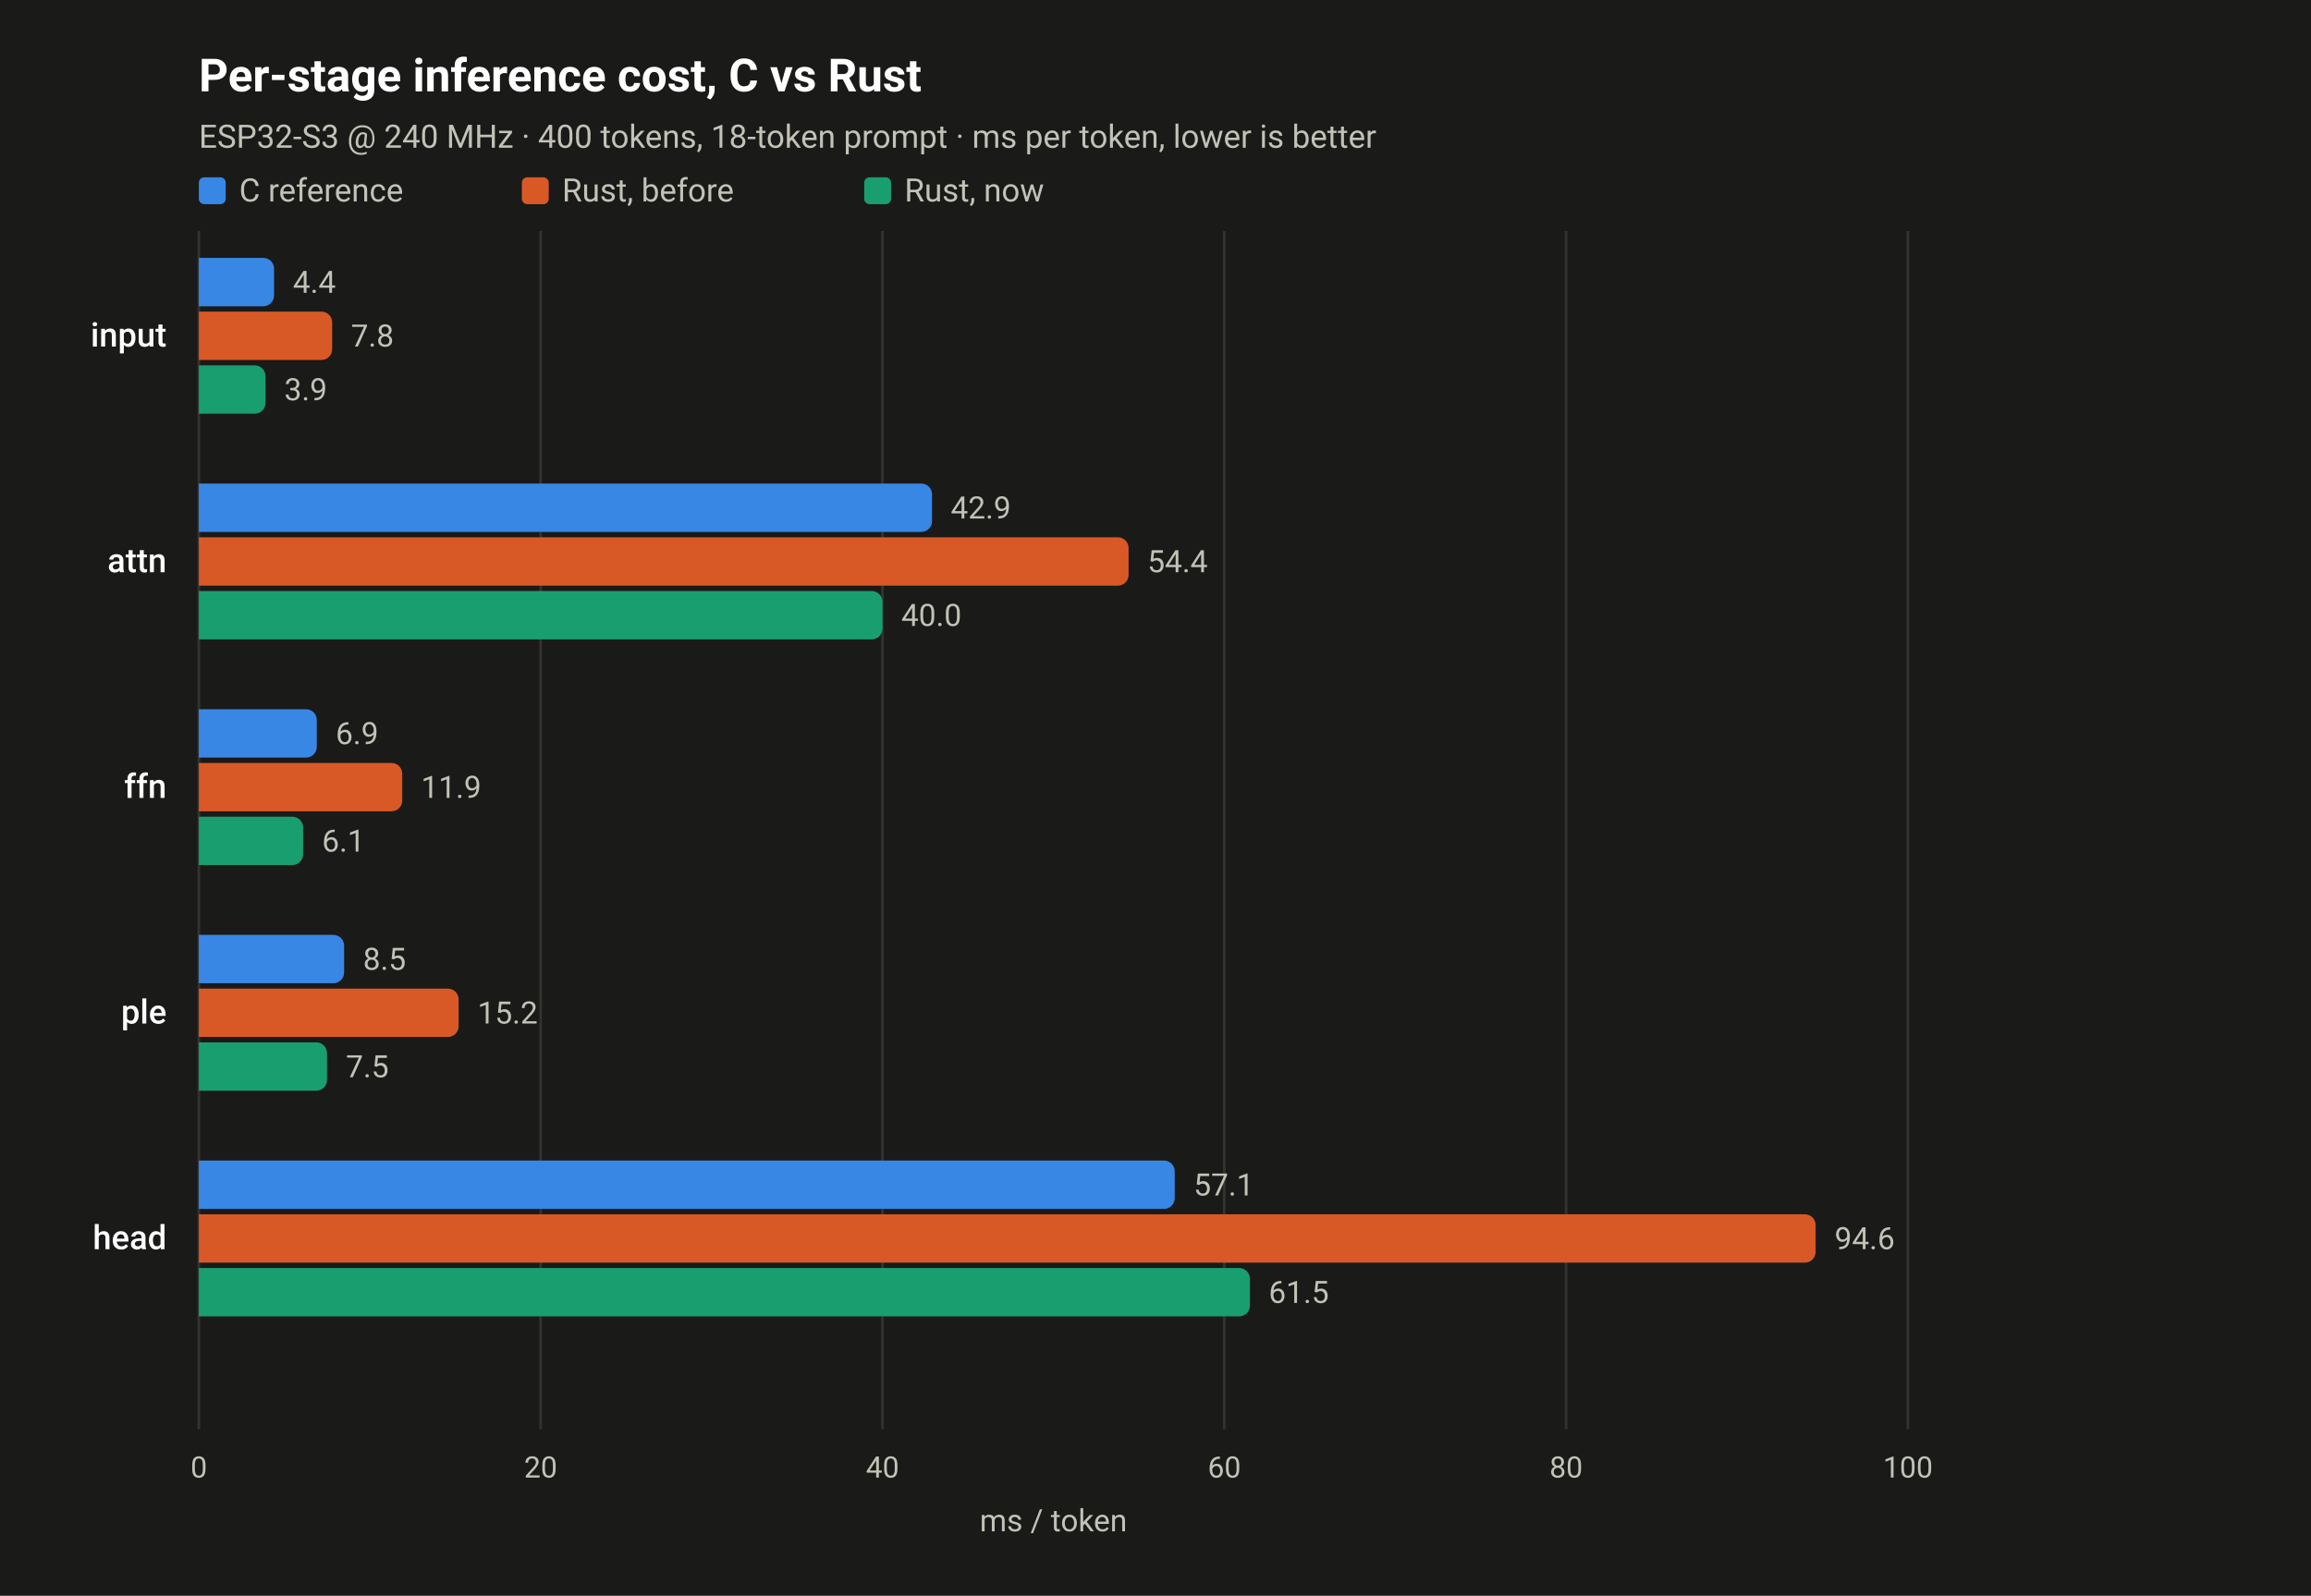
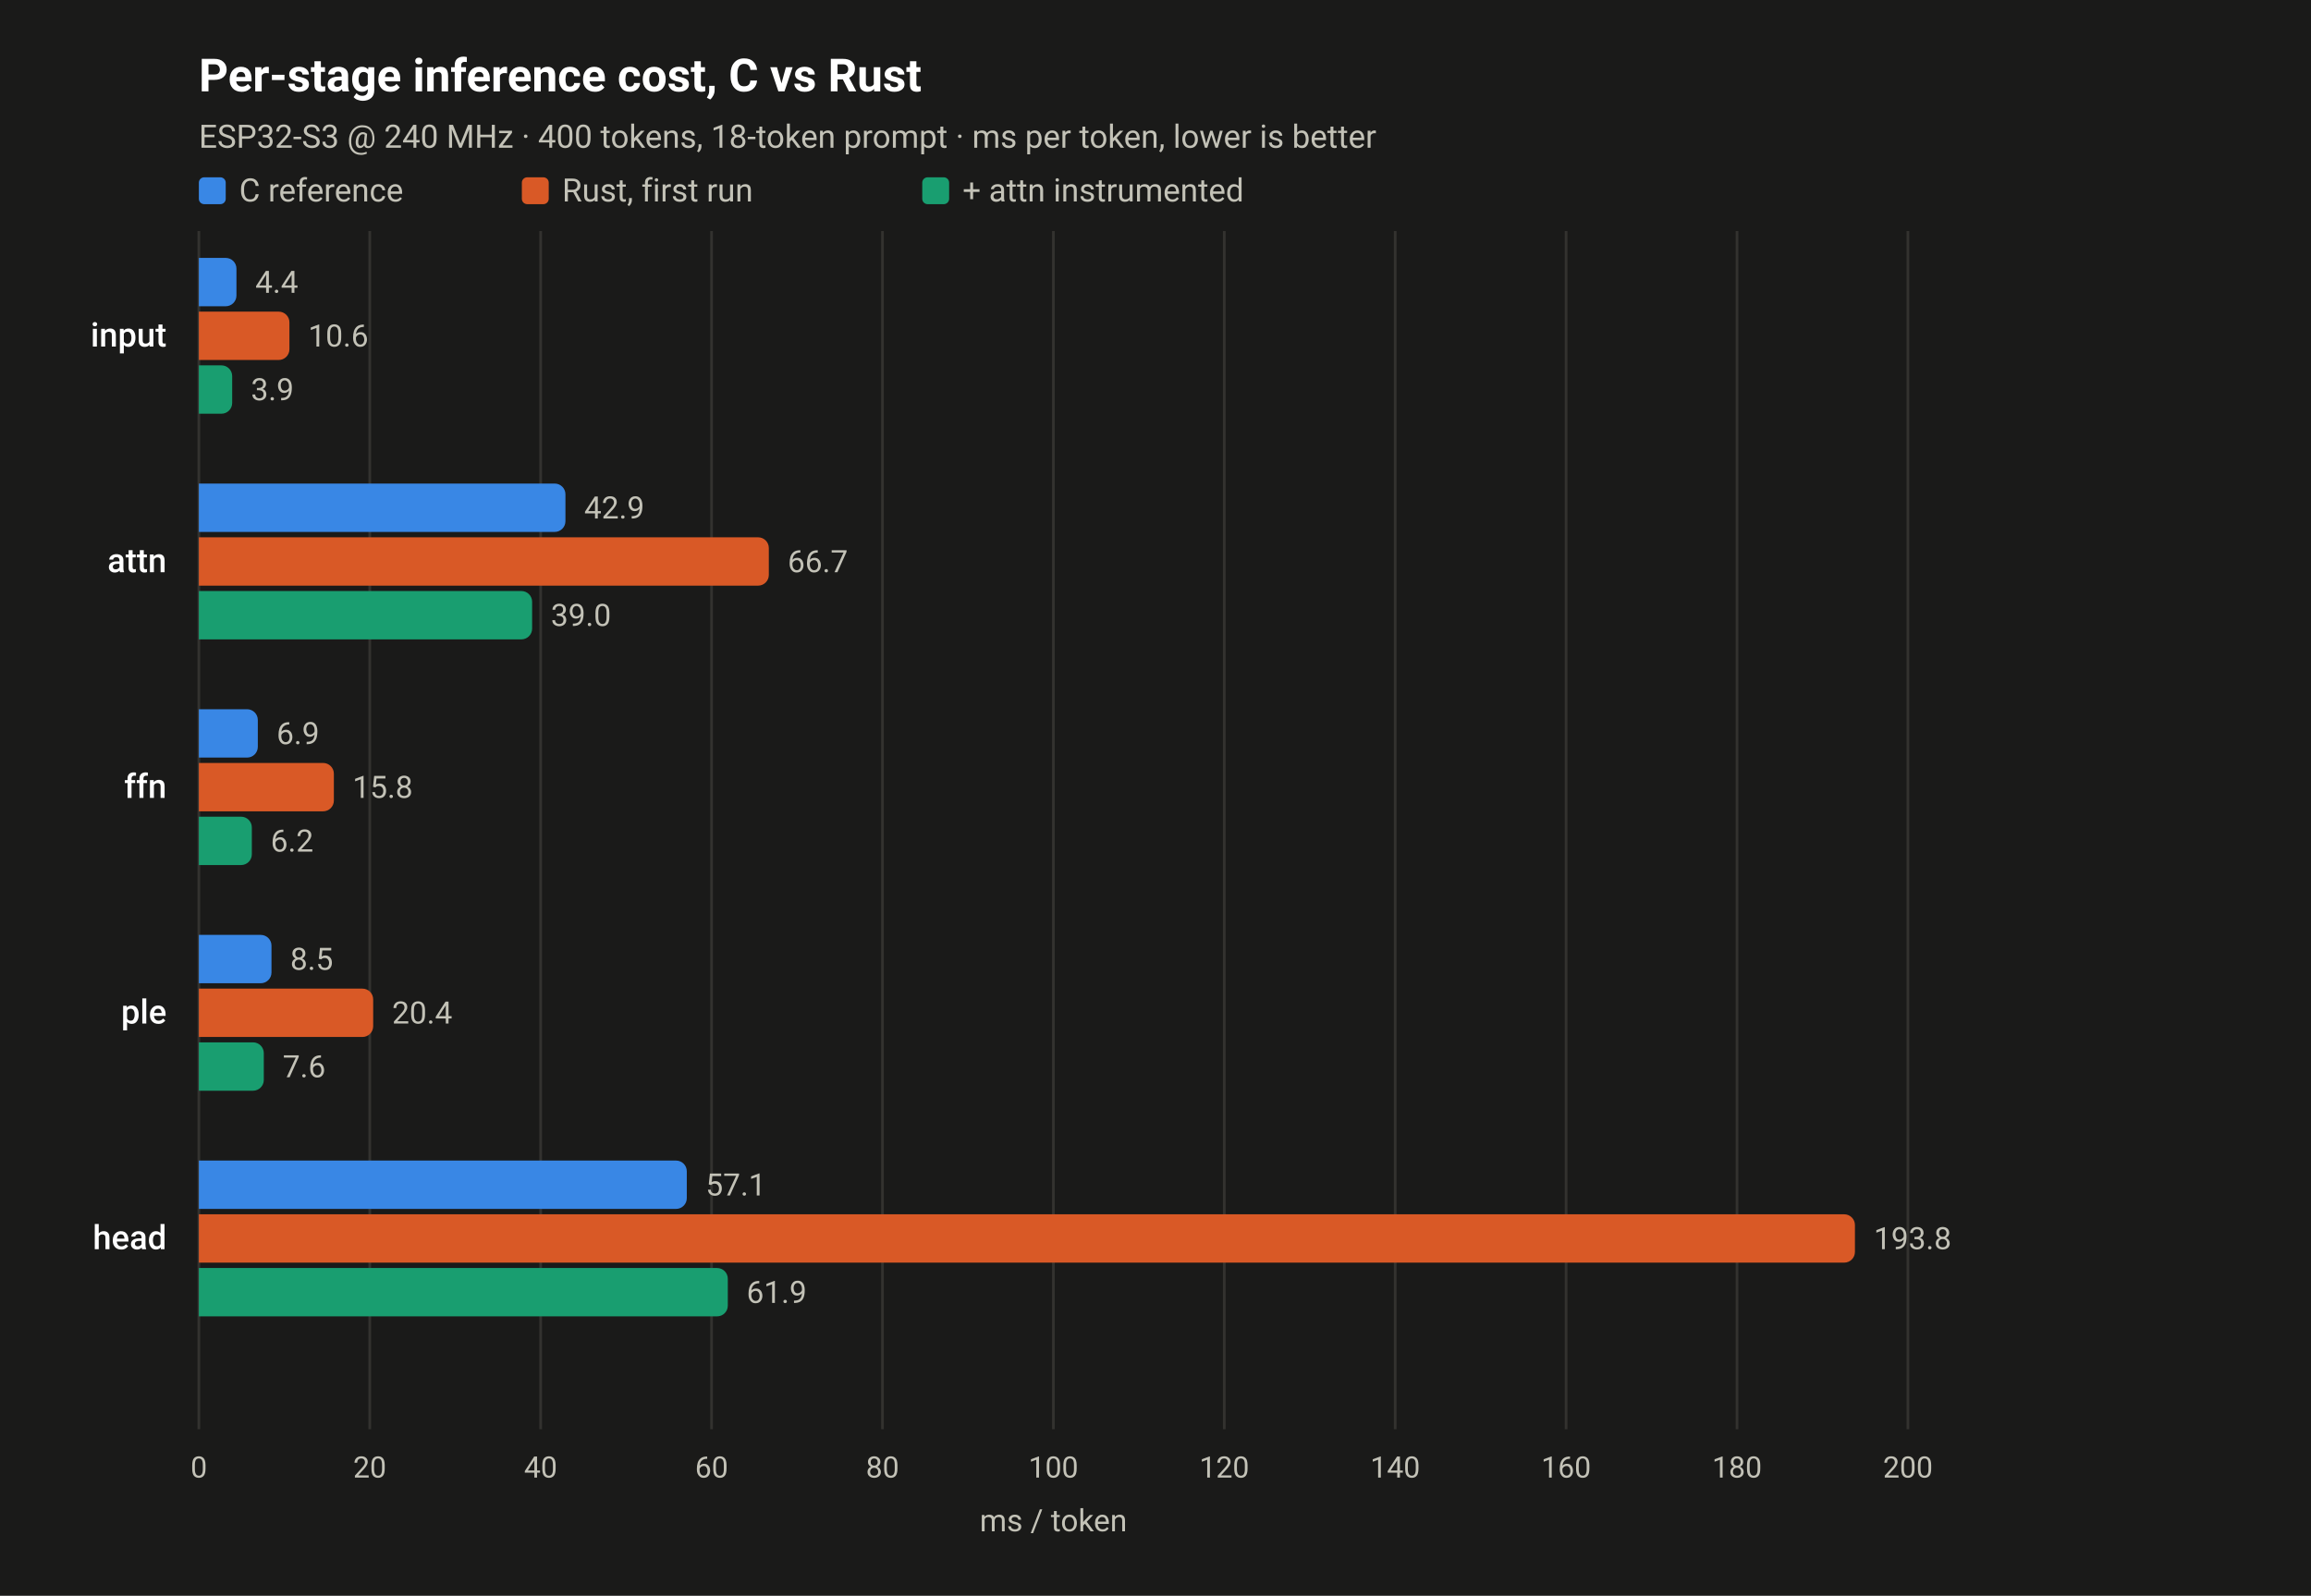
<svg xmlns="http://www.w3.org/2000/svg" width="860" height="594" viewBox="0 0 860 594" font-family="ui-sans-serif,-apple-system,Segoe UI,Roboto,sans-serif">
  <defs>
    <pattern id="prov" width="6" height="6" patternUnits="userSpaceOnUse" patternTransform="rotate(45)">
      <rect width="6" height="6" fill="none" />
      <line x1="0" y1="0" x2="0" y2="6" stroke="#1a1a19" stroke-width="2" opacity="0.55" />
    </pattern>
  </defs>
  <rect width="860" height="594" fill="#1a1a19" />
  <text x="74" y="34" font-size="17" font-weight="600" fill="#ffffff">Per-stage inference cost, C vs Rust</text>
  <text x="74" y="55" font-size="12" fill="#c3c2b7">ESP32-S3 @ 240 MHz · 400 tokens, 18-token prompt · ms per token, lower is better</text>
  <rect x="74" y="66" width="10" height="10" rx="2" fill="#3987e5" />
  <text x="89" y="75" font-size="12" fill="#c3c2b7">C reference</text>
  <rect x="194.2" y="66" width="10" height="10" rx="2" fill="#d95926" />
-   <text x="209.2" y="75" font-size="12" fill="#c3c2b7">Rust, before</text>
-   <rect x="321.6" y="66" width="10" height="10" rx="2" fill="#199e70" />
-   <text x="336.6" y="75" font-size="12" fill="#c3c2b7">Rust, now</text>
+   <text x="209.2" y="75" font-size="12" fill="#c3c2b7">Rust, first run</text>
+   <rect x="343.2" y="66" width="10" height="10" rx="2" fill="#199e70" />
+   <text x="358.2" y="75" font-size="12" fill="#c3c2b7">+ attn instrumented</text>
  <line x1="74.0" y1="86" x2="74.0" y2="532" stroke="#33322f" stroke-width="1" />
  <text x="74.0" y="550" font-size="11" fill="#c3c2b7" text-anchor="middle">0</text>
+   <line x1="137.6" y1="86" x2="137.6" y2="532" stroke="#33322f" stroke-width="1" />
+   <text x="137.6" y="550" font-size="11" fill="#c3c2b7" text-anchor="middle">20</text>
  <line x1="201.2" y1="86" x2="201.2" y2="532" stroke="#33322f" stroke-width="1" />
-   <text x="201.2" y="550" font-size="11" fill="#c3c2b7" text-anchor="middle">20</text>
+   <text x="201.2" y="550" font-size="11" fill="#c3c2b7" text-anchor="middle">40</text>
+   <line x1="264.8" y1="86" x2="264.8" y2="532" stroke="#33322f" stroke-width="1" />
+   <text x="264.8" y="550" font-size="11" fill="#c3c2b7" text-anchor="middle">60</text>
  <line x1="328.4" y1="86" x2="328.4" y2="532" stroke="#33322f" stroke-width="1" />
-   <text x="328.4" y="550" font-size="11" fill="#c3c2b7" text-anchor="middle">40</text>
+   <text x="328.4" y="550" font-size="11" fill="#c3c2b7" text-anchor="middle">80</text>
+   <line x1="392.0" y1="86" x2="392.0" y2="532" stroke="#33322f" stroke-width="1" />
+   <text x="392.0" y="550" font-size="11" fill="#c3c2b7" text-anchor="middle">100</text>
  <line x1="455.6" y1="86" x2="455.6" y2="532" stroke="#33322f" stroke-width="1" />
-   <text x="455.6" y="550" font-size="11" fill="#c3c2b7" text-anchor="middle">60</text>
+   <text x="455.6" y="550" font-size="11" fill="#c3c2b7" text-anchor="middle">120</text>
+   <line x1="519.2" y1="86" x2="519.2" y2="532" stroke="#33322f" stroke-width="1" />
+   <text x="519.2" y="550" font-size="11" fill="#c3c2b7" text-anchor="middle">140</text>
  <line x1="582.8" y1="86" x2="582.8" y2="532" stroke="#33322f" stroke-width="1" />
-   <text x="582.8" y="550" font-size="11" fill="#c3c2b7" text-anchor="middle">80</text>
+   <text x="582.8" y="550" font-size="11" fill="#c3c2b7" text-anchor="middle">160</text>
+   <line x1="646.4" y1="86" x2="646.4" y2="532" stroke="#33322f" stroke-width="1" />
+   <text x="646.4" y="550" font-size="11" fill="#c3c2b7" text-anchor="middle">180</text>
  <line x1="710.0" y1="86" x2="710.0" y2="532" stroke="#33322f" stroke-width="1" />
-   <text x="710.0" y="550" font-size="11" fill="#c3c2b7" text-anchor="middle">100</text>
+   <text x="710.0" y="550" font-size="11" fill="#c3c2b7" text-anchor="middle">200</text>
  <text x="392.0" y="570" font-size="11.5" fill="#c3c2b7" text-anchor="middle">ms / token</text>
  <text x="62" y="129.0" font-size="12.5" font-weight="500" fill="#ffffff" text-anchor="end">input</text>
-   <path d="M74,96 H97.984 A4,4 0 0 1 101.984,100 V110 A4,4 0 0 1 97.984,114 H74 Z" fill="#3987e5" />
-   <text x="109.0" y="109" font-size="11.5" fill="#c3c2b7">4.4</text>
-   <path d="M74,116 H119.608 A4,4 0 0 1 123.608,120 V130 A4,4 0 0 1 119.608,134 H74 Z" fill="#d95926" />
-   <text x="130.6" y="129" font-size="11.5" fill="#c3c2b7">7.8</text>
-   <path d="M74,136 H94.804 A4,4 0 0 1 98.804,140 V150 A4,4 0 0 1 94.804,154 H74 Z" fill="#199e70" />
-   <text x="105.8" y="149" font-size="11.5" fill="#c3c2b7">3.9</text>
+   <path d="M74,96 H83.992 A4,4 0 0 1 87.992,100 V110 A4,4 0 0 1 83.992,114 H74 Z" fill="#3987e5" />
+   <text x="95.0" y="109" font-size="11.5" fill="#c3c2b7">4.4</text>
+   <path d="M74,116 H103.708 A4,4 0 0 1 107.708,120 V130 A4,4 0 0 1 103.708,134 H74 Z" fill="#d95926" />
+   <text x="114.7" y="129" font-size="11.5" fill="#c3c2b7">10.6</text>
+   <path d="M74,136 H82.402 A4,4 0 0 1 86.402,140 V150 A4,4 0 0 1 82.402,154 H74 Z" fill="#199e70" />
+   <text x="93.4" y="149" font-size="11.5" fill="#c3c2b7">3.9</text>
  <text x="62" y="213.0" font-size="12.5" font-weight="500" fill="#ffffff" text-anchor="end">attn</text>
-   <path d="M74,180 H342.844 A4,4 0 0 1 346.844,184 V194 A4,4 0 0 1 342.844,198 H74 Z" fill="#3987e5" />
-   <text x="353.8" y="193" font-size="11.5" fill="#c3c2b7">42.9</text>
-   <path d="M74,200 H415.984 A4,4 0 0 1 419.984,204 V214 A4,4 0 0 1 415.984,218 H74 Z" fill="#d95926" />
-   <text x="427.0" y="213" font-size="11.5" fill="#c3c2b7">54.4</text>
-   <path d="M74,220 H324.4 A4,4 0 0 1 328.4,224 V234 A4,4 0 0 1 324.4,238 H74 Z" fill="#199e70" />
-   <text x="335.4" y="233" font-size="11.5" fill="#c3c2b7">40.0</text>
+   <path d="M74,180 H206.422 A4,4 0 0 1 210.422,184 V194 A4,4 0 0 1 206.422,198 H74 Z" fill="#3987e5" />
+   <text x="217.4" y="193" font-size="11.5" fill="#c3c2b7">42.9</text>
+   <path d="M74,200 H282.106 A4,4 0 0 1 286.106,204 V214 A4,4 0 0 1 282.106,218 H74 Z" fill="#d95926" />
+   <text x="293.1" y="213" font-size="11.5" fill="#c3c2b7">66.7</text>
+   <path d="M74,220 H194.02 A4,4 0 0 1 198.02,224 V234 A4,4 0 0 1 194.02,238 H74 Z" fill="#199e70" />
+   <text x="205.0" y="233" font-size="11.5" fill="#c3c2b7">39.0</text>
  <text x="62" y="297.0" font-size="12.5" font-weight="500" fill="#ffffff" text-anchor="end">ffn</text>
-   <path d="M74,264 H113.884 A4,4 0 0 1 117.884,268 V278 A4,4 0 0 1 113.884,282 H74 Z" fill="#3987e5" />
-   <text x="124.9" y="277" font-size="11.5" fill="#c3c2b7">6.9</text>
-   <path d="M74,284 H145.684 A4,4 0 0 1 149.684,288 V298 A4,4 0 0 1 145.684,302 H74 Z" fill="#d95926" />
-   <text x="156.7" y="297" font-size="11.5" fill="#c3c2b7">11.9</text>
-   <path d="M74,304 H108.796 A4,4 0 0 1 112.796,308 V318 A4,4 0 0 1 108.796,322 H74 Z" fill="#199e70" />
-   <text x="119.8" y="317" font-size="11.5" fill="#c3c2b7">6.1</text>
+   <path d="M74,264 H91.942 A4,4 0 0 1 95.942,268 V278 A4,4 0 0 1 91.942,282 H74 Z" fill="#3987e5" />
+   <text x="102.9" y="277" font-size="11.5" fill="#c3c2b7">6.9</text>
+   <path d="M74,284 H120.244 A4,4 0 0 1 124.244,288 V298 A4,4 0 0 1 120.244,302 H74 Z" fill="#d95926" />
+   <text x="131.2" y="297" font-size="11.5" fill="#c3c2b7">15.8</text>
+   <path d="M74,304 H89.716 A4,4 0 0 1 93.716,308 V318 A4,4 0 0 1 89.716,322 H74 Z" fill="#199e70" />
+   <text x="100.7" y="317" font-size="11.5" fill="#c3c2b7">6.2</text>
  <text x="62" y="381.0" font-size="12.5" font-weight="500" fill="#ffffff" text-anchor="end">ple</text>
-   <path d="M74,348 H124.06 A4,4 0 0 1 128.06,352 V362 A4,4 0 0 1 124.06,366 H74 Z" fill="#3987e5" />
-   <text x="135.1" y="361" font-size="11.5" fill="#c3c2b7">8.5</text>
-   <path d="M74,368 H166.672 A4,4 0 0 1 170.672,372 V382 A4,4 0 0 1 166.672,386 H74 Z" fill="#d95926" />
-   <text x="177.7" y="381" font-size="11.5" fill="#c3c2b7">15.2</text>
-   <path d="M74,388 H117.7 A4,4 0 0 1 121.7,392 V402 A4,4 0 0 1 117.7,406 H74 Z" fill="#199e70" />
-   <text x="128.7" y="401" font-size="11.5" fill="#c3c2b7">7.5</text>
+   <path d="M74,348 H97.03 A4,4 0 0 1 101.03,352 V362 A4,4 0 0 1 97.03,366 H74 Z" fill="#3987e5" />
+   <text x="108.0" y="361" font-size="11.5" fill="#c3c2b7">8.5</text>
+   <path d="M74,368 H134.872 A4,4 0 0 1 138.872,372 V382 A4,4 0 0 1 134.872,386 H74 Z" fill="#d95926" />
+   <text x="145.9" y="381" font-size="11.5" fill="#c3c2b7">20.4</text>
+   <path d="M74,388 H94.168 A4,4 0 0 1 98.168,392 V402 A4,4 0 0 1 94.168,406 H74 Z" fill="#199e70" />
+   <text x="105.2" y="401" font-size="11.5" fill="#c3c2b7">7.6</text>
  <text x="62" y="465.0" font-size="12.5" font-weight="500" fill="#ffffff" text-anchor="end">head</text>
-   <path d="M74,432 H433.156 A4,4 0 0 1 437.156,436 V446 A4,4 0 0 1 433.156,450 H74 Z" fill="#3987e5" />
-   <text x="444.2" y="445" font-size="11.5" fill="#c3c2b7">57.1</text>
-   <path d="M74,452 H671.656 A4,4 0 0 1 675.656,456 V466 A4,4 0 0 1 671.656,470 H74 Z" fill="#d95926" />
-   <text x="682.7" y="465" font-size="11.5" fill="#c3c2b7">94.6</text>
-   <path d="M74,472 H461.14 A4,4 0 0 1 465.14,476 V486 A4,4 0 0 1 461.14,490 H74 Z" fill="#199e70" />
-   <text x="472.1" y="485" font-size="11.5" fill="#c3c2b7">61.5</text>
+   <path d="M74,432 H251.578 A4,4 0 0 1 255.578,436 V446 A4,4 0 0 1 251.578,450 H74 Z" fill="#3987e5" />
+   <text x="262.6" y="445" font-size="11.5" fill="#c3c2b7">57.1</text>
+   <path d="M74,452 H686.284 A4,4 0 0 1 690.284,456 V466 A4,4 0 0 1 686.284,470 H74 Z" fill="#d95926" />
+   <text x="697.3" y="465" font-size="11.5" fill="#c3c2b7">193.8</text>
+   <path d="M74,472 H266.842 A4,4 0 0 1 270.842,476 V486 A4,4 0 0 1 266.842,490 H74 Z" fill="#199e70" />
+   <text x="277.8" y="485" font-size="11.5" fill="#c3c2b7">61.9</text>
</svg>
